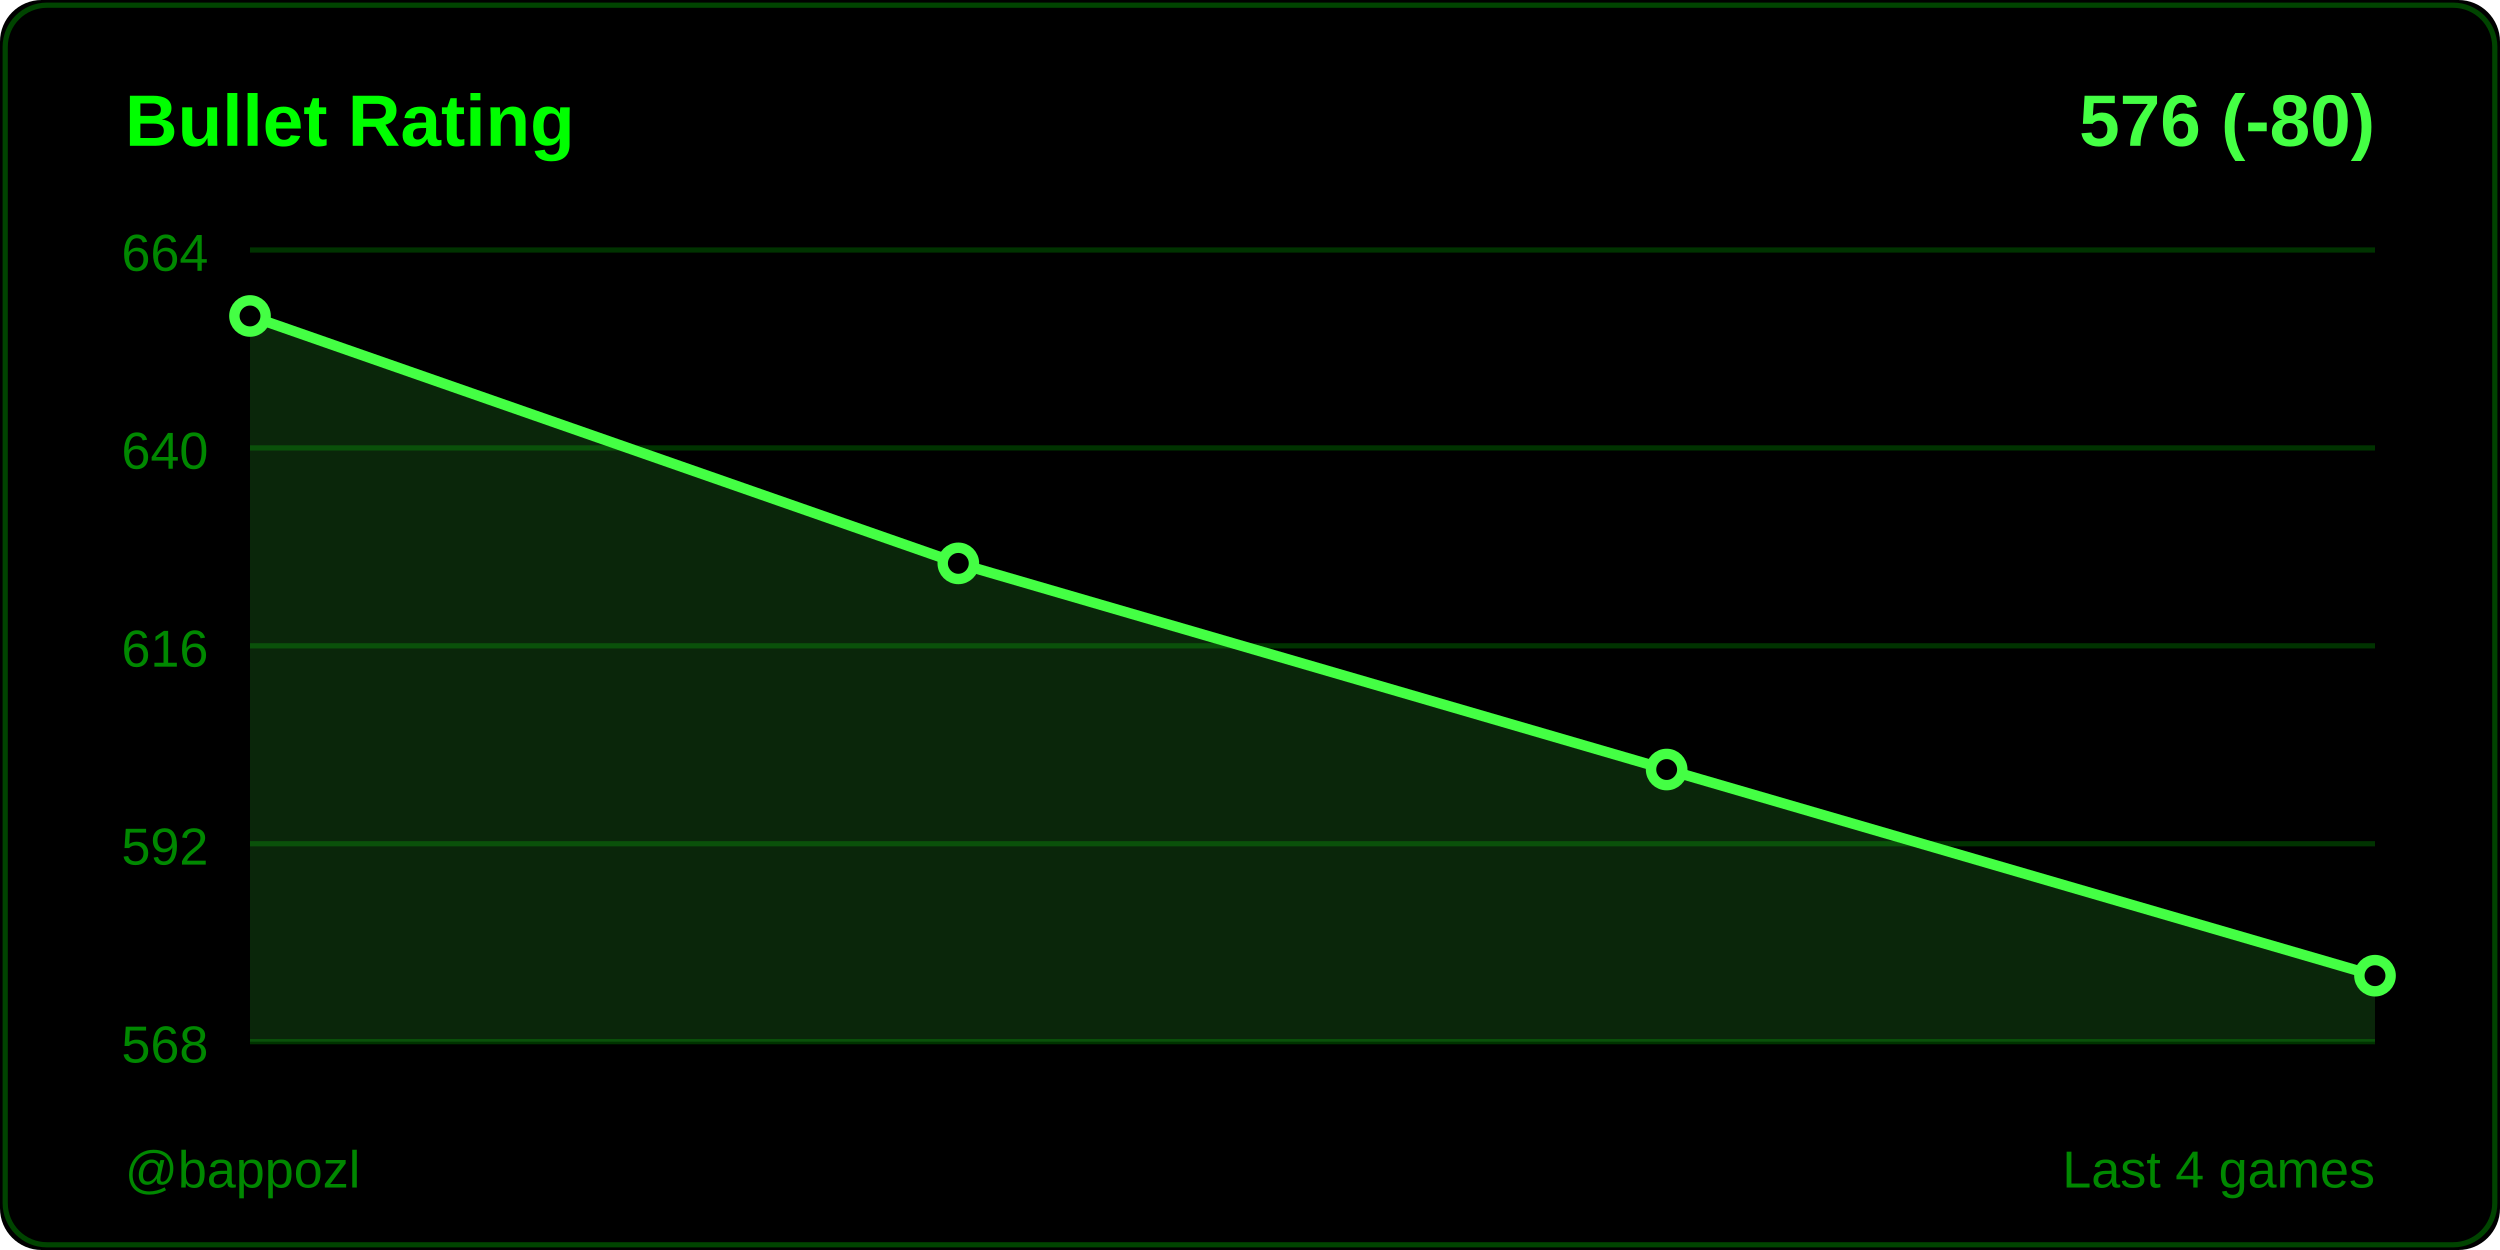
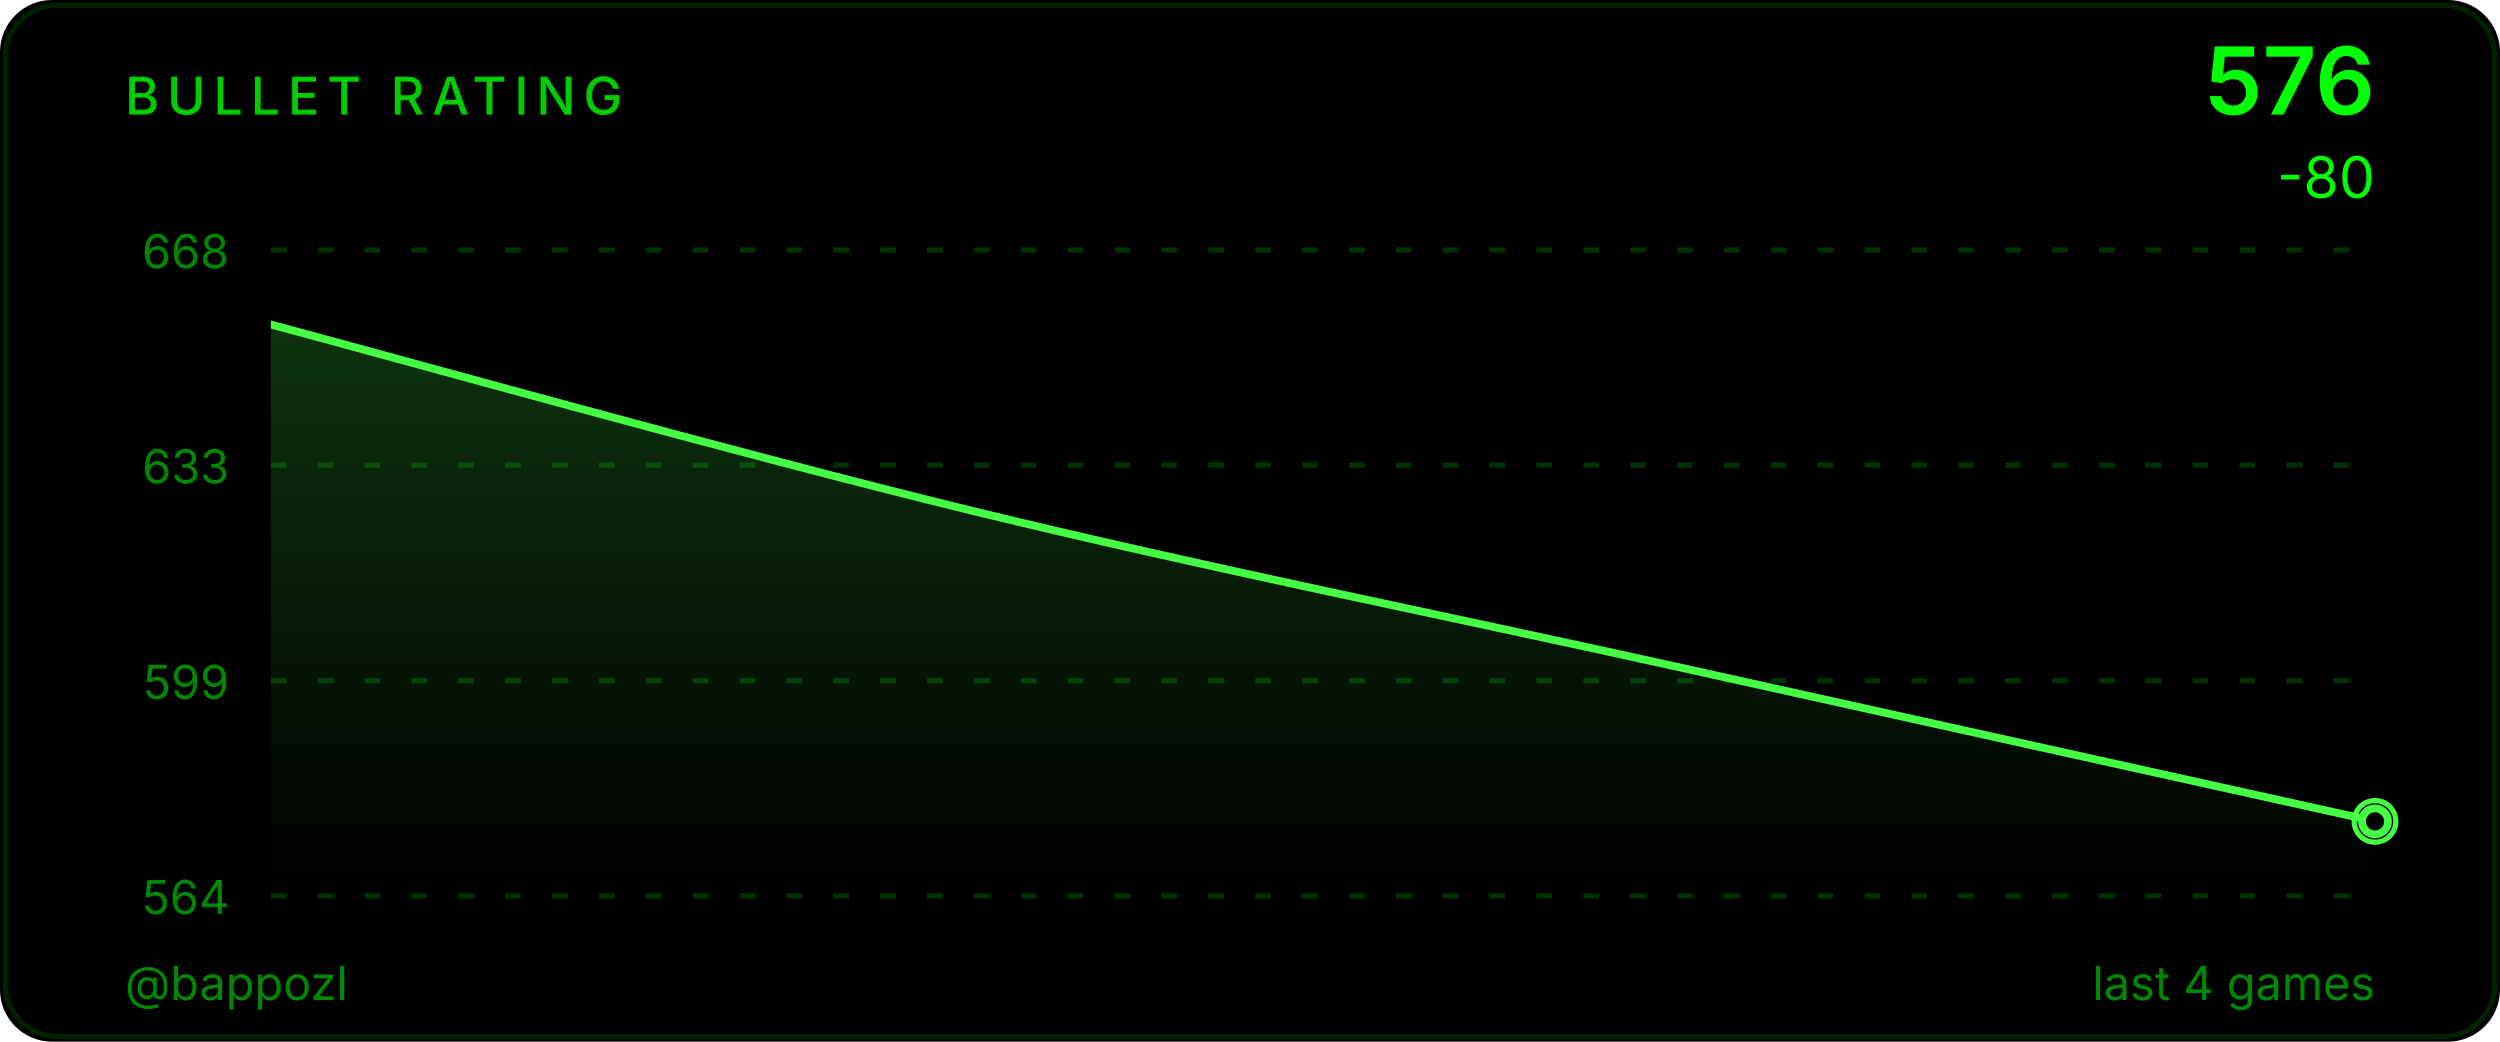
- <svg xmlns="http://www.w3.org/2000/svg" width="480" height="240">
-   <rect width="480" height="240" fill="#000000" rx="8" />
-   <rect x="1" y="1" width="478" height="238" fill="none" stroke="#004400" rx="8" />
-   <text x="24" y="28" fill="#00ff00" font-size="14" font-weight="600" font-family="Segoe UI, Arial, sans-serif">
-     Bullet Rating
-   </text>
-   <text x="456" y="28" fill="#44ff44" font-size="14" font-weight="600" font-family="Segoe UI, Arial, sans-serif" text-anchor="end">
-     576 (-80)
-   </text>
-   <line x1="48" y1="48" x2="456" y2="48" stroke="#003300" stroke-width="1" />
-   <text x="40" y="52" fill="#008800" font-size="10" font-family="Segoe UI, Arial, sans-serif" text-anchor="end">664</text>
-   <line x1="48" y1="86" x2="456" y2="86" stroke="#003300" stroke-width="1" />
-   <text x="40" y="90" fill="#008800" font-size="10" font-family="Segoe UI, Arial, sans-serif" text-anchor="end">640</text>
-   <line x1="48" y1="124" x2="456" y2="124" stroke="#003300" stroke-width="1" />
-   <text x="40" y="128" fill="#008800" font-size="10" font-family="Segoe UI, Arial, sans-serif" text-anchor="end">616</text>
-   <line x1="48" y1="162" x2="456" y2="162" stroke="#003300" stroke-width="1" />
-   <text x="40" y="166" fill="#008800" font-size="10" font-family="Segoe UI, Arial, sans-serif" text-anchor="end">592</text>
-   <line x1="48" y1="200" x2="456" y2="200" stroke="#003300" stroke-width="1" />
-   <text x="40" y="204" fill="#008800" font-size="10" font-family="Segoe UI, Arial, sans-serif" text-anchor="end">568</text>
-   <polygon points="48,200 48,60.667 184,108.167 320,147.75 456,187.333 456,200" fill="#44ff44" opacity="0.15" />
-   <polyline points="48,60.667 184,108.167 320,147.75 456,187.333" fill="none" stroke="#44ff44" stroke-width="2" stroke-linecap="round" stroke-linejoin="round" />
-   <circle cx="48" cy="60.667" r="3" fill="#000000" stroke="#44ff44" stroke-width="2" />
-   <circle cx="184" cy="108.167" r="3" fill="#000000" stroke="#44ff44" stroke-width="2" />
-   <circle cx="320" cy="147.75" r="3" fill="#000000" stroke="#44ff44" stroke-width="2" />
-   <circle cx="456" cy="187.333" r="3" fill="#000000" stroke="#44ff44" stroke-width="2" />
-   <text x="24" y="228" fill="#008800" font-size="10" font-family="Segoe UI, Arial, sans-serif">
-     @bappozl
-   </text>
-   <text x="456" y="228" fill="#008800" font-size="10" font-family="Segoe UI, Arial, sans-serif" text-anchor="end">
-     Last 4 games
-   </text>
+ <svg xmlns="http://www.w3.org/2000/svg" width="480" height="200" viewBox="0 0 480 200">
+   <defs>
+     <linearGradient id="ag" x1="0" y1="0" x2="0" y2="1">
+       <stop offset="0%" stop-color="#44ff44" stop-opacity="0.2" />
+       <stop offset="100%" stop-color="#44ff44" stop-opacity="0" />
+     </linearGradient>
+     <clipPath id="cc">
+       <rect x="52" y="48" width="404" height="124" />
+     </clipPath>
+   </defs>
+   <style>@keyframes p{0%,100%{r:4;opacity:.5}50%{r:9;opacity:0}}.pr{animation:p 2.5s ease-in-out infinite}</style>
+   <rect width="480" height="200" fill="#000000" rx="10" />
+   <rect x="1" y="1" width="478" height="198" fill="none" stroke="#004400" rx="10" stroke-opacity="0.5" />
+   <text x="24" y="22" fill="#00cc00" font-size="10" font-weight="500" font-family="-apple-system,BlinkMacSystemFont,'Segoe UI',sans-serif" letter-spacing="1.5">BULLET RATING</text>
+   <text x="456" y="22" fill="#00ff00" font-size="18" font-weight="600" font-family="-apple-system,BlinkMacSystemFont,'Segoe UI',sans-serif" text-anchor="end">576</text>
+   <text x="456" y="38" fill="#00ff00" font-size="11" font-family="-apple-system,BlinkMacSystemFont,'Segoe UI',sans-serif" text-anchor="end">-80</text>
+   <line x1="52" y1="48.0" x2="456" y2="48.0" stroke="#003300" stroke-width="1" stroke-dasharray="3,6" />
+   <text x="44" y="51.5" fill="#008800" font-size="9" font-family="-apple-system,BlinkMacSystemFont,'Segoe UI',sans-serif" text-anchor="end">668</text>
+   <line x1="52" y1="89.3" x2="456" y2="89.3" stroke="#003300" stroke-width="1" stroke-dasharray="3,6" />
+   <text x="44" y="92.8" fill="#008800" font-size="9" font-family="-apple-system,BlinkMacSystemFont,'Segoe UI',sans-serif" text-anchor="end">633</text>
+   <line x1="52" y1="130.7" x2="456" y2="130.7" stroke="#003300" stroke-width="1" stroke-dasharray="3,6" />
+   <text x="44" y="134.2" fill="#008800" font-size="9" font-family="-apple-system,BlinkMacSystemFont,'Segoe UI',sans-serif" text-anchor="end">599</text>
+   <line x1="52" y1="172.0" x2="456" y2="172.0" stroke="#003300" stroke-width="1" stroke-dasharray="3,6" />
+   <text x="44" y="175.5" fill="#008800" font-size="9" font-family="-apple-system,BlinkMacSystemFont,'Segoe UI',sans-serif" text-anchor="end">564</text>
+   <path d="M 52.00 62.31 C 74.44 68.27 141.78 87.15 186.67 98.08 C 231.56 109.01 276.44 117.95 321.33 127.88 C 366.22 137.82 433.56 152.72 456.00 157.69 L 456.00,172.00 L 52.00,172.00 Z" fill="url(#ag)" clip-path="url(#cc)" />
+   <path d="M 52.00 62.31 C 74.44 68.27 141.78 87.15 186.67 98.08 C 231.56 109.01 276.44 117.95 321.33 127.88 C 366.22 137.82 433.56 152.72 456.00 157.69" fill="none" stroke="#44ff44" stroke-width="1.5" stroke-linecap="round" stroke-linejoin="round" clip-path="url(#cc)" />
+   <circle cx="456.0" cy="157.7" r="4" fill="none" stroke="#44ff44" stroke-width="1" class="pr" />
+   <circle cx="456.0" cy="157.7" r="2.5" fill="#000000" stroke="#44ff44" stroke-width="1.5" />
+   <text x="24" y="192" fill="#008800" font-size="9" font-family="-apple-system,BlinkMacSystemFont,'Segoe UI',sans-serif">@bappozl</text>
+   <text x="456" y="192" fill="#008800" font-size="9" font-family="-apple-system,BlinkMacSystemFont,'Segoe UI',sans-serif" text-anchor="end">last 4 games</text>
</svg>
